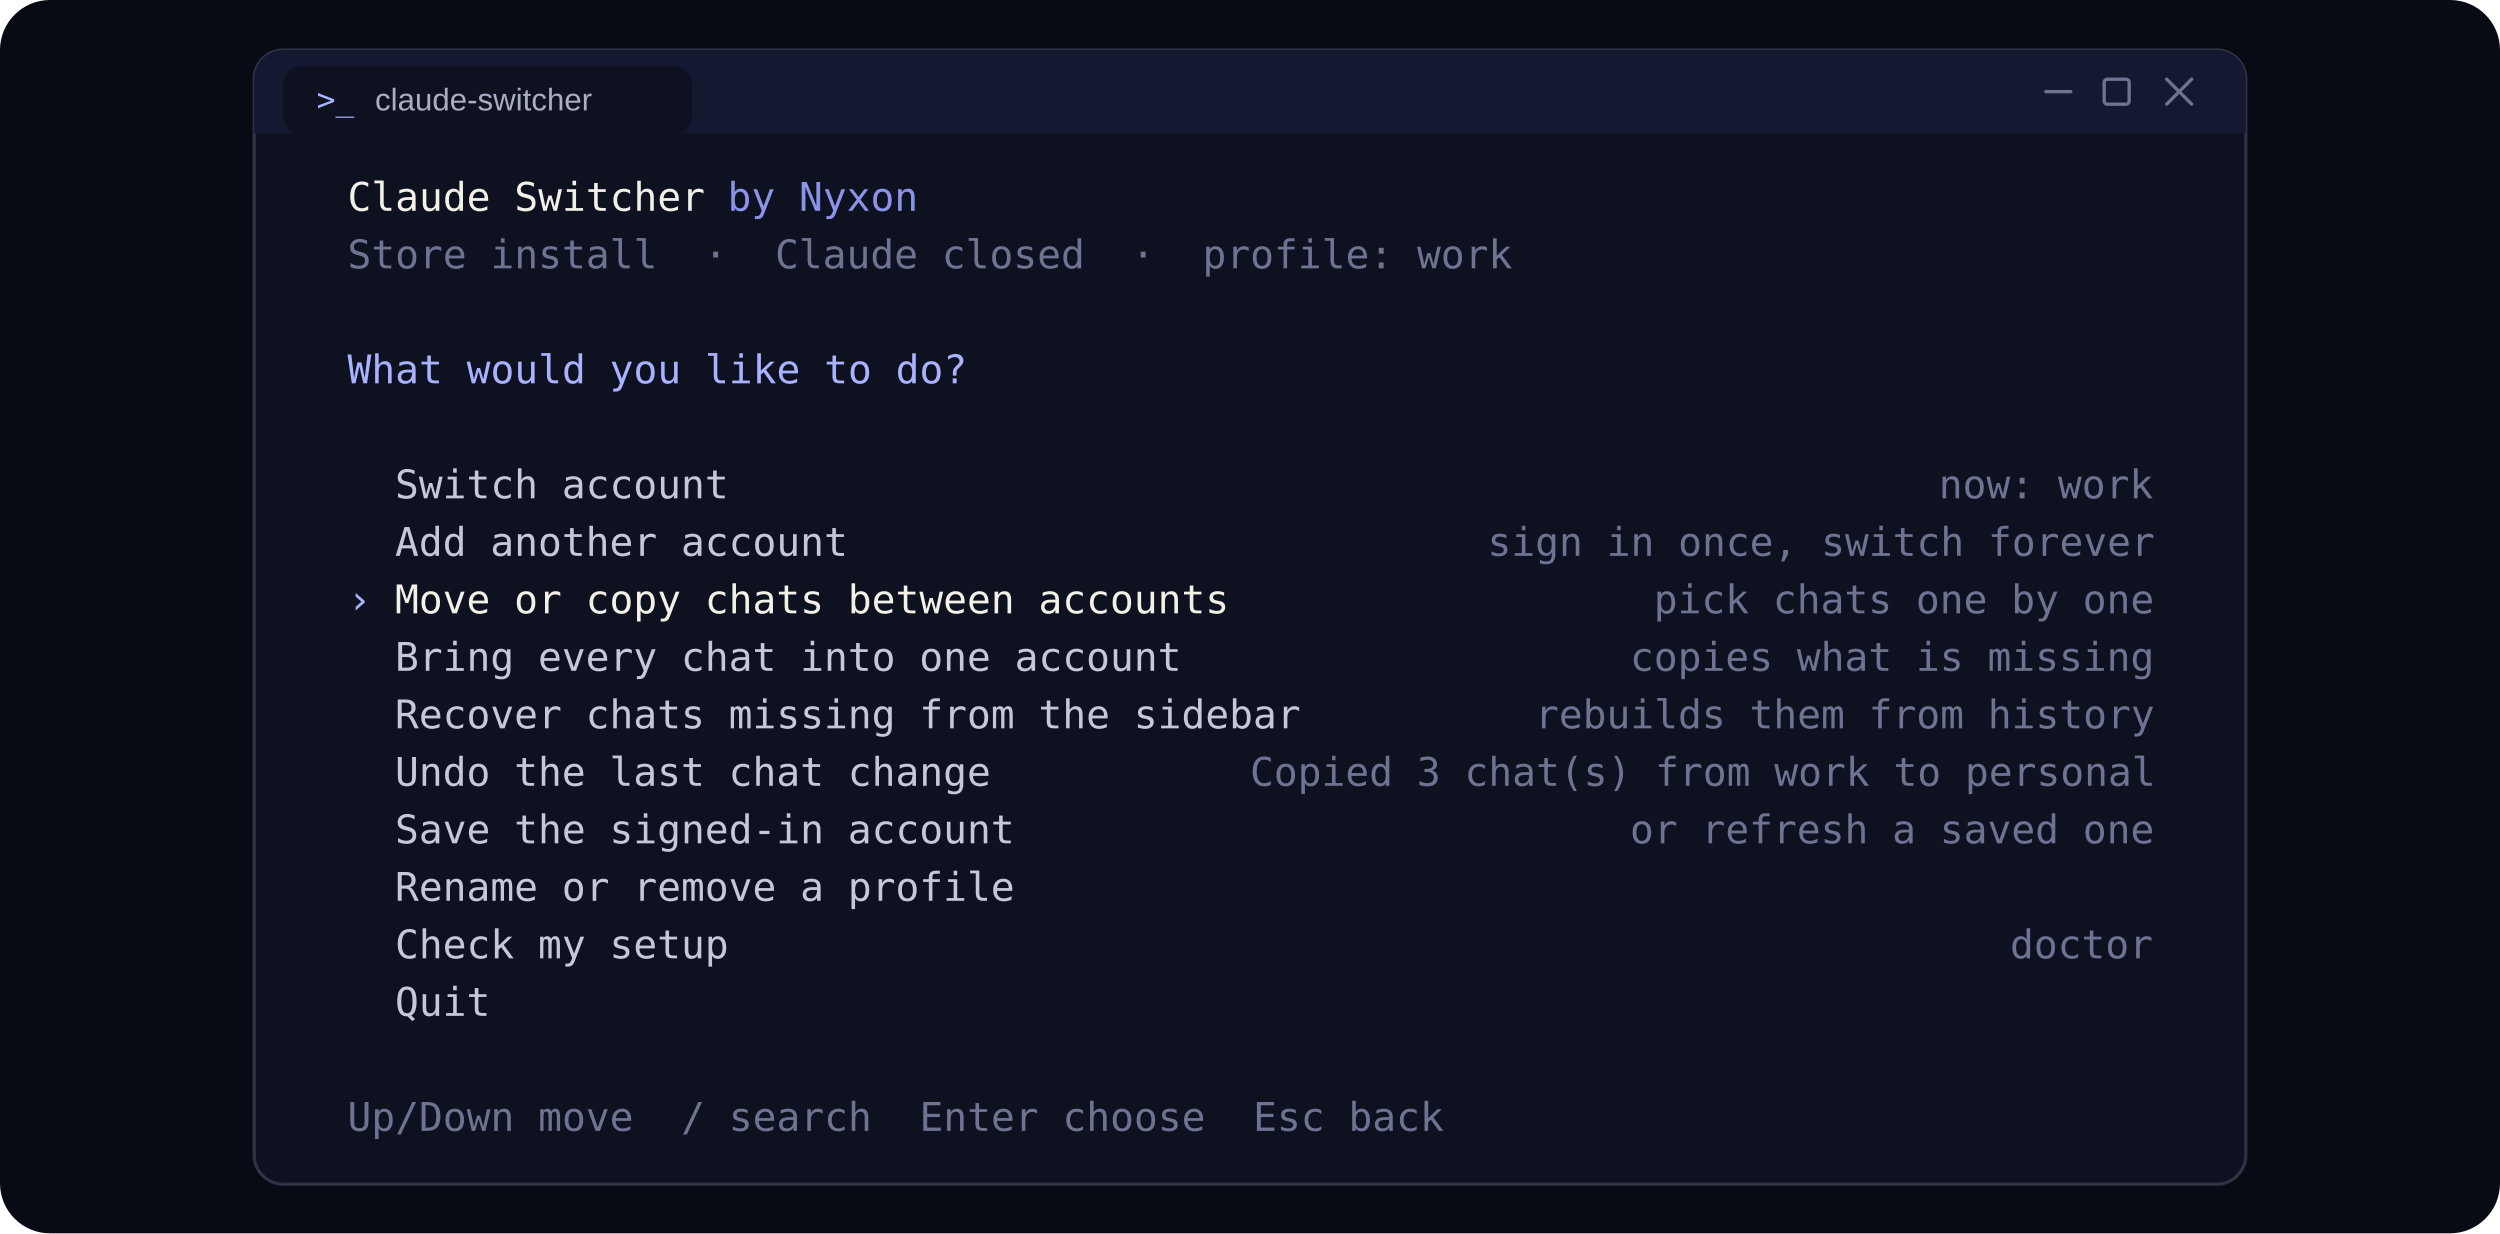
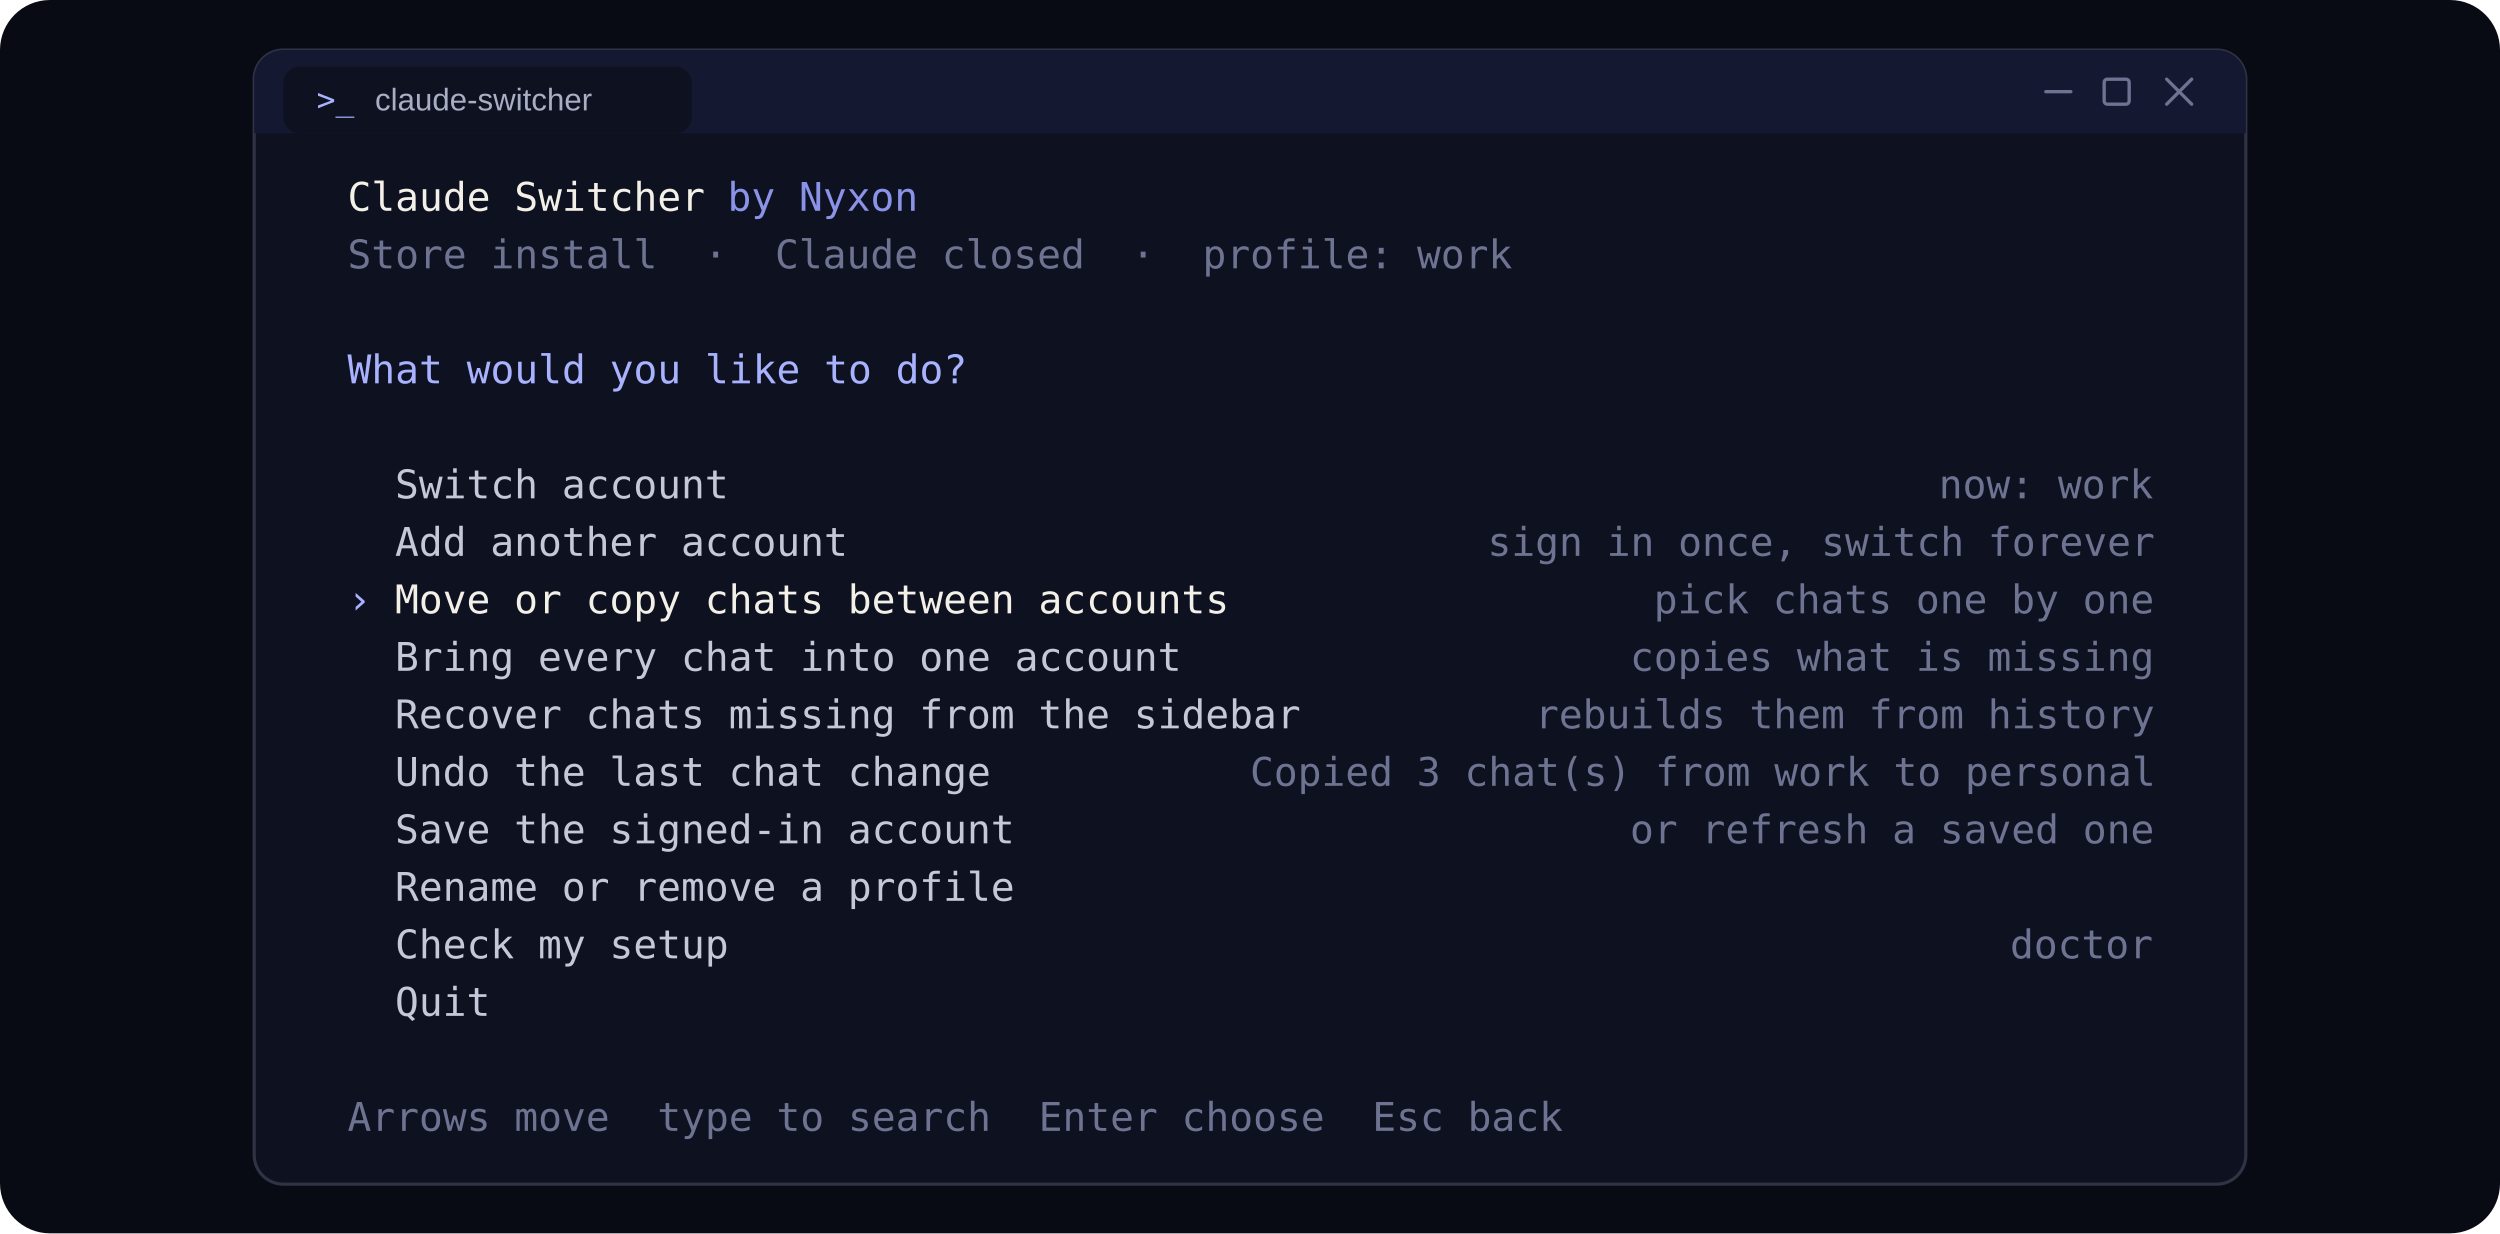
<svg xmlns="http://www.w3.org/2000/svg" width="1200" height="592" viewBox="0 0 1200 592" role="img" aria-labelledby="title desc">
  <rect width="1200" height="592" rx="24" fill="#090b14" />
  <g transform="translate(122 24)">
    <rect width="956" height="544.4" rx="14" fill="#0e1120" stroke="#303345" stroke-width="1.5" />
    <path d="M0 14a14 14 0 0 1 14-14h928a14 14 0 0 1 14 14v26h-956 z" fill="#141830" />
    <rect x="14" y="8" width="196" height="32" rx="8" fill="#0e1120" />
    <text x="30" y="29" font-family="'Cascadia Mono', 'Cascadia Code', Consolas, ui-monospace, 'SF Mono', Menlo, monospace" font-size="15" fill="#a8b2ff">&gt;_</text>
    <text x="58" y="29" font-family="'Segoe UI', -apple-system, BlinkMacSystemFont, 'Helvetica Neue', Arial, sans-serif" font-size="15" fill="#aaaec4">claude-switcher</text>
    <g stroke="#6e7391" stroke-width="1.6" stroke-linecap="round" fill="none">
      <path d="M860 20h12" />
      <rect x="888" y="14" width="12" height="12" rx="1.5" />
      <path d="M918 14l12 12M930 14l-12 12" />
    </g>
    <text x="44.8" y="77.2" xml:space="preserve" font-family="'Cascadia Mono', 'Cascadia Code', Consolas, ui-monospace, 'SF Mono', Menlo, monospace" font-size="19" fill="#f3f0e8">Claude Switcher</text>
    <text x="227.2" y="77.2" xml:space="preserve" font-family="'Cascadia Mono', 'Cascadia Code', Consolas, ui-monospace, 'SF Mono', Menlo, monospace" font-size="19" fill="#8a93e8">by Nyxon</text>
    <text x="44.8" y="104.8" xml:space="preserve" font-family="'Cascadia Mono', 'Cascadia Code', Consolas, ui-monospace, 'SF Mono', Menlo, monospace" font-size="19" fill="#6e7391">Store install</text>
    <text x="215.8" y="104.8" xml:space="preserve" font-family="'Cascadia Mono', 'Cascadia Code', Consolas, ui-monospace, 'SF Mono', Menlo, monospace" font-size="19" fill="#6e7391">·</text>
    <text x="250" y="104.8" xml:space="preserve" font-family="'Cascadia Mono', 'Cascadia Code', Consolas, ui-monospace, 'SF Mono', Menlo, monospace" font-size="19" fill="#6e7391">Claude closed</text>
    <text x="421" y="104.8" xml:space="preserve" font-family="'Cascadia Mono', 'Cascadia Code', Consolas, ui-monospace, 'SF Mono', Menlo, monospace" font-size="19" fill="#6e7391">·</text>
    <text x="455.2" y="104.8" xml:space="preserve" font-family="'Cascadia Mono', 'Cascadia Code', Consolas, ui-monospace, 'SF Mono', Menlo, monospace" font-size="19" fill="#6e7391">profile: work</text>
    <text x="44.8" y="160" xml:space="preserve" font-family="'Cascadia Mono', 'Cascadia Code', Consolas, ui-monospace, 'SF Mono', Menlo, monospace" font-size="19" fill="#a8b2ff">What would you like to do?</text>
    <text x="67.6" y="215.2" xml:space="preserve" font-family="'Cascadia Mono', 'Cascadia Code', Consolas, ui-monospace, 'SF Mono', Menlo, monospace" font-size="19" fill="#c5c8d8">Switch account</text>
    <text x="808.6" y="215.2" xml:space="preserve" font-family="'Cascadia Mono', 'Cascadia Code', Consolas, ui-monospace, 'SF Mono', Menlo, monospace" font-size="19" fill="#6e7391">now: work</text>
    <text x="67.6" y="242.8" xml:space="preserve" font-family="'Cascadia Mono', 'Cascadia Code', Consolas, ui-monospace, 'SF Mono', Menlo, monospace" font-size="19" fill="#c5c8d8">Add another account</text>
    <text x="592" y="242.8" xml:space="preserve" font-family="'Cascadia Mono', 'Cascadia Code', Consolas, ui-monospace, 'SF Mono', Menlo, monospace" font-size="19" fill="#6e7391">sign in once, switch forever</text>
    <text x="44.8" y="270.4" xml:space="preserve" font-family="'Cascadia Mono', 'Cascadia Code', Consolas, ui-monospace, 'SF Mono', Menlo, monospace" font-size="19" fill="#a8b2ff">›</text>
    <text x="67.6" y="270.4" xml:space="preserve" font-family="'Cascadia Mono', 'Cascadia Code', Consolas, ui-monospace, 'SF Mono', Menlo, monospace" font-size="19" fill="#f3f0e8">Move or copy chats between accounts</text>
    <text x="671.8" y="270.4" xml:space="preserve" font-family="'Cascadia Mono', 'Cascadia Code', Consolas, ui-monospace, 'SF Mono', Menlo, monospace" font-size="19" fill="#6e7391">pick chats one by one</text>
    <text x="67.6" y="298" xml:space="preserve" font-family="'Cascadia Mono', 'Cascadia Code', Consolas, ui-monospace, 'SF Mono', Menlo, monospace" font-size="19" fill="#c5c8d8">Bring every chat into one account</text>
    <text x="660.4" y="298" xml:space="preserve" font-family="'Cascadia Mono', 'Cascadia Code', Consolas, ui-monospace, 'SF Mono', Menlo, monospace" font-size="19" fill="#6e7391">copies what is missing</text>
    <text x="67.6" y="325.6" xml:space="preserve" font-family="'Cascadia Mono', 'Cascadia Code', Consolas, ui-monospace, 'SF Mono', Menlo, monospace" font-size="19" fill="#c5c8d8">Recover chats missing from the sidebar</text>
    <text x="614.8" y="325.6" xml:space="preserve" font-family="'Cascadia Mono', 'Cascadia Code', Consolas, ui-monospace, 'SF Mono', Menlo, monospace" font-size="19" fill="#6e7391">rebuilds them from history</text>
    <text x="67.6" y="353.2" xml:space="preserve" font-family="'Cascadia Mono', 'Cascadia Code', Consolas, ui-monospace, 'SF Mono', Menlo, monospace" font-size="19" fill="#c5c8d8">Undo the last chat change</text>
    <text x="478" y="353.2" xml:space="preserve" font-family="'Cascadia Mono', 'Cascadia Code', Consolas, ui-monospace, 'SF Mono', Menlo, monospace" font-size="19" fill="#6e7391">Copied 3 chat(s) from work to personal</text>
    <text x="67.6" y="380.8" xml:space="preserve" font-family="'Cascadia Mono', 'Cascadia Code', Consolas, ui-monospace, 'SF Mono', Menlo, monospace" font-size="19" fill="#c5c8d8">Save the signed-in account</text>
    <text x="660.4" y="380.8" xml:space="preserve" font-family="'Cascadia Mono', 'Cascadia Code', Consolas, ui-monospace, 'SF Mono', Menlo, monospace" font-size="19" fill="#6e7391">or refresh a saved one</text>
    <text x="67.6" y="408.4" xml:space="preserve" font-family="'Cascadia Mono', 'Cascadia Code', Consolas, ui-monospace, 'SF Mono', Menlo, monospace" font-size="19" fill="#c5c8d8">Rename or remove a profile</text>
    <text x="67.6" y="436" xml:space="preserve" font-family="'Cascadia Mono', 'Cascadia Code', Consolas, ui-monospace, 'SF Mono', Menlo, monospace" font-size="19" fill="#c5c8d8">Check my setup</text>
    <text x="842.8" y="436" xml:space="preserve" font-family="'Cascadia Mono', 'Cascadia Code', Consolas, ui-monospace, 'SF Mono', Menlo, monospace" font-size="19" fill="#6e7391">doctor</text>
    <text x="67.6" y="463.6" xml:space="preserve" font-family="'Cascadia Mono', 'Cascadia Code', Consolas, ui-monospace, 'SF Mono', Menlo, monospace" font-size="19" fill="#c5c8d8">Quit</text>
-     <text x="44.8" y="518.8" xml:space="preserve" font-family="'Cascadia Mono', 'Cascadia Code', Consolas, ui-monospace, 'SF Mono', Menlo, monospace" font-size="19" fill="#6e7391">Up/Down move  / search  Enter choose  Esc back</text>
+     <text x="44.8" y="518.8" xml:space="preserve" font-family="'Cascadia Mono', 'Cascadia Code', Consolas, ui-monospace, 'SF Mono', Menlo, monospace" font-size="19" fill="#6e7391">Arrows move  type to search  Enter choose  Esc back</text>
  </g>
</svg>
